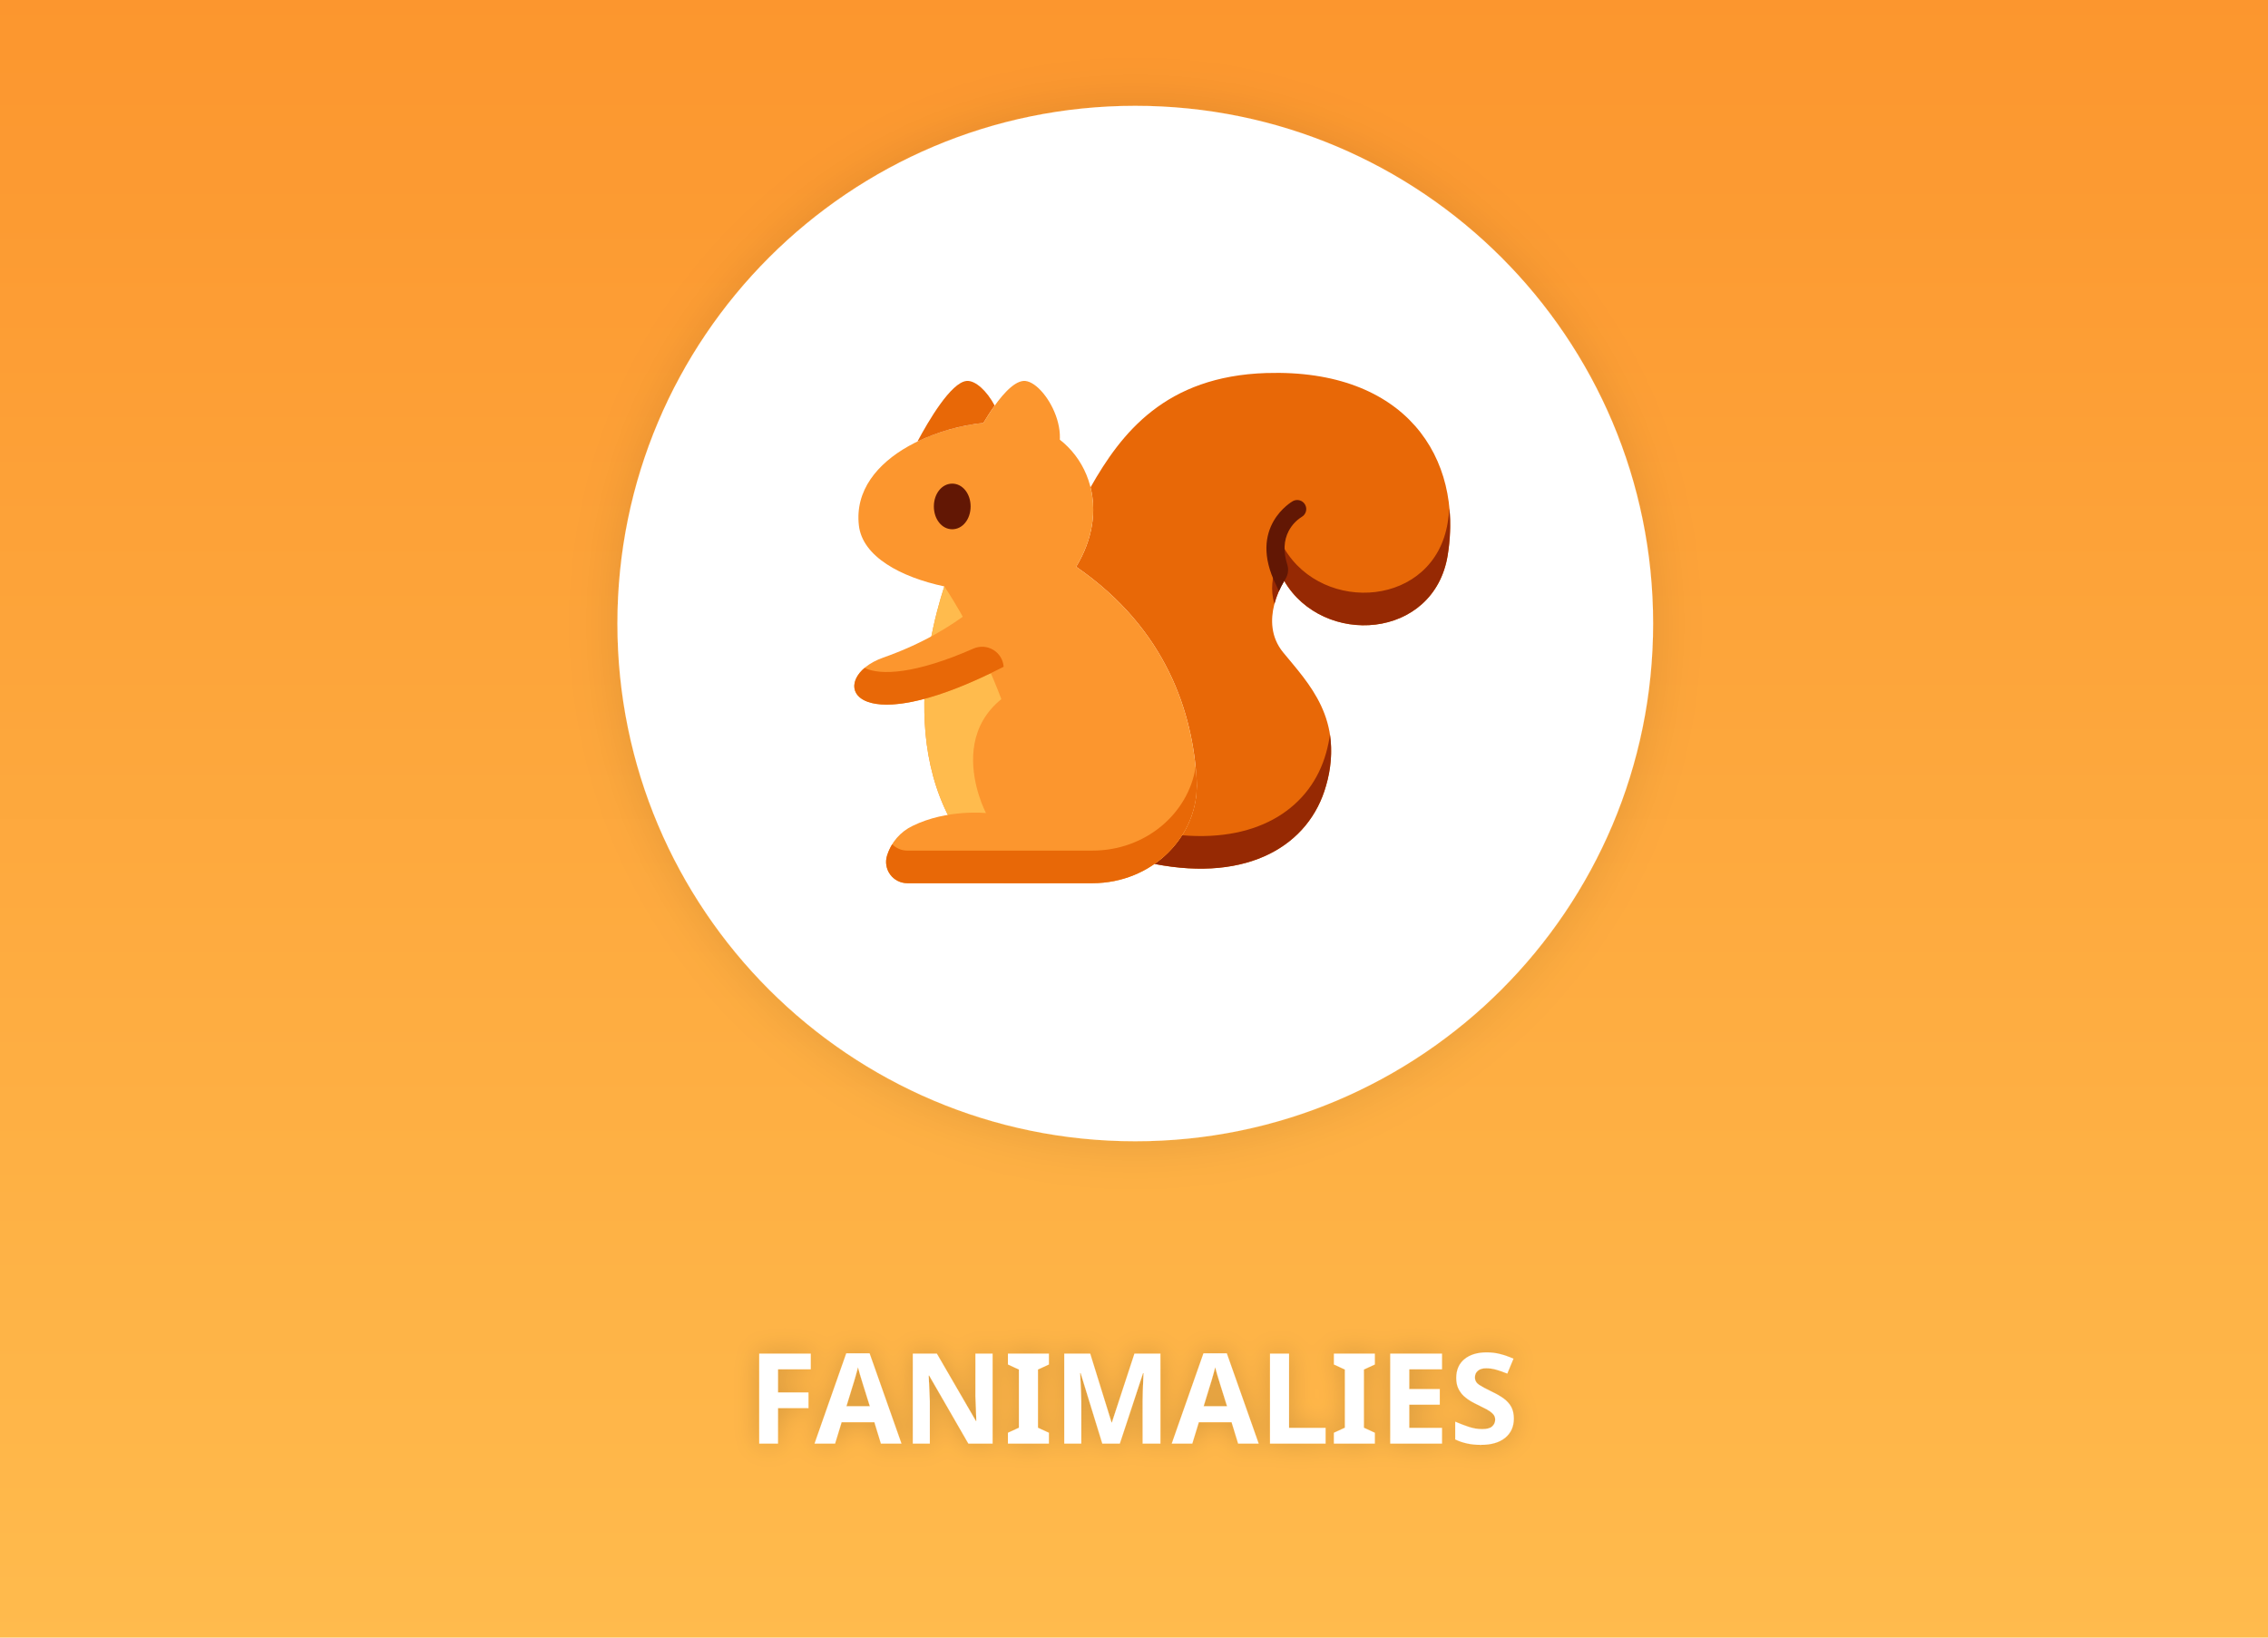
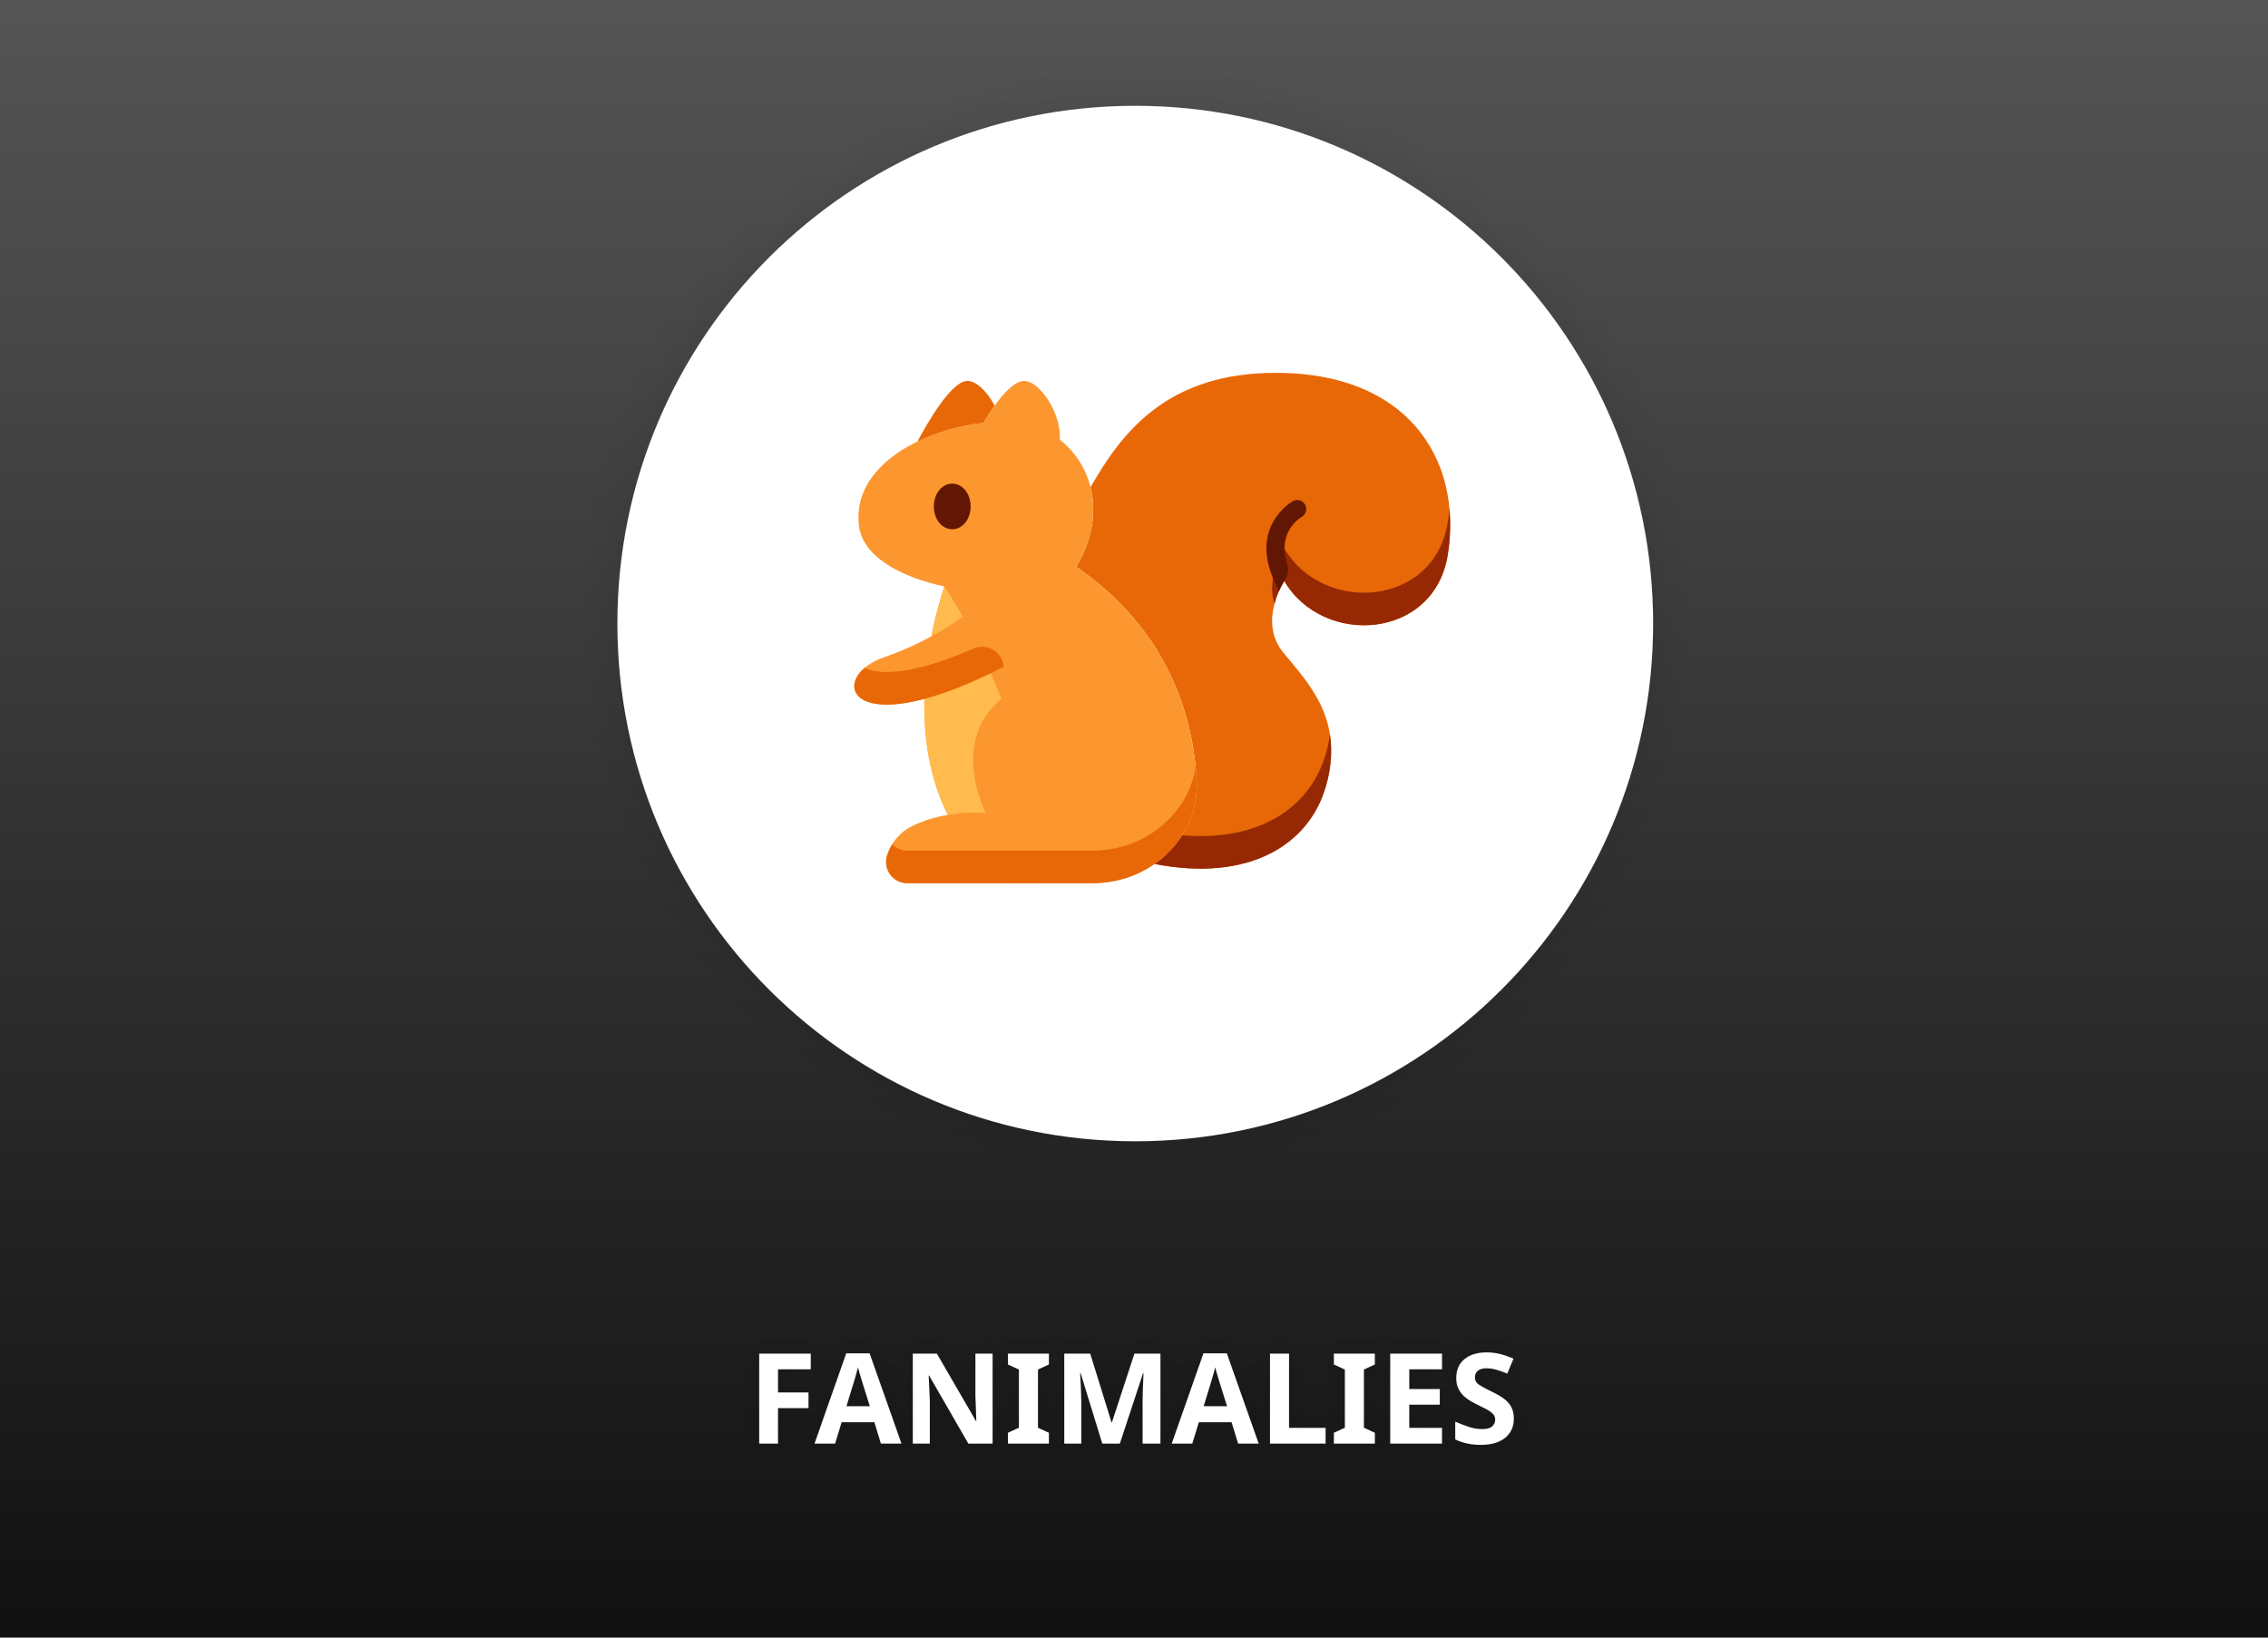
<svg xmlns="http://www.w3.org/2000/svg" width="900" height="650" viewBox="0 0 900 650">
  <defs>
    <linearGradient id="a" x1="0.5" y1="1" x2="0.5" gradientUnits="objectBoundingBox">
-       <stop offset="0" stop-color="#ffbb4d" />
-       <stop offset="1" stop-color="#fc962e" />
+       <stop offset="0" stop-color="#111" />
+       <stop offset="1" stop-color="#555" />
    </linearGradient>
    <filter id="b" x="281" y="505" width="338" height="98" filterUnits="userSpaceOnUse">
      <feOffset input="SourceAlpha" />
      <feGaussianBlur stdDeviation="5" result="c" />
      <feFlood flood-opacity="0.161" />
      <feComposite operator="in" in2="c" />
      <feComposite in="SourceGraphic" />
    </filter>
    <filter id="d" x="215" y="12" width="471" height="471" filterUnits="userSpaceOnUse">
      <feOffset input="SourceAlpha" />
      <feGaussianBlur stdDeviation="10" result="e" />
      <feFlood flood-opacity="0.102" />
      <feComposite operator="in" in2="e" />
      <feComposite in="SourceGraphic" />
    </filter>
    <clipPath id="g">
      <rect width="900" height="650" />
    </clipPath>
  </defs>
  <g id="f" clip-path="url(#g)">
    <rect width="900" height="650" fill="#fff" />
    <rect width="900" height="650" fill="url(#a)" />
    <g transform="matrix(1, 0, 0, 1, 0, 0)" filter="url(#b)">
      <text transform="translate(450 573)" fill="#fff" font-size="50" font-family="NotoSans-Bold, Noto Sans" font-weight="700">
        <tspan x="-153.223" y="0">FANIMALIES</tspan>
      </text>
    </g>
    <g transform="matrix(1, 0, 0, 1, 0, 0)" filter="url(#d)">
      <circle cx="205.5" cy="205.5" r="205.5" transform="translate(245 42)" fill="#fff" />
    </g>
    <g transform="translate(-4464 -2526)">
      <path d="M266.112.064c-40.075,1.268-57.55,23.8-69.768,45.357,2.351,9.47.98,20.555-5.7,31.541,36.053,24.808,46.241,58.292,47.8,84.451.812,13.647-5.92,25.979-16.712,33.507,37.294,7.289,61.5-7.439,68.1-31.169,7.3-26.222-6.894-40.41-17.032-52.774s.406-28.378.406-28.378c15.41,26.273,59.488,23.339,64.879-10.282,6.176-38.5-16.609-74.006-71.975-72.252Zm0,0" transform="translate(4700.409 2673.999)" fill="#e86807" />
      <path d="M428.68,122.126c-5.391,33.619-49.471,36.555-64.879,10.28,0,0-7.334,11.143-3.884,22.015a33.93,33.93,0,0,1,3.884-9.079c15.408,26.273,59.488,23.339,64.879-10.28a73.958,73.958,0,0,0,.687-18.464Q429.124,119.347,428.68,122.126Zm0,0" transform="translate(4609.815 2611.255)" fill="#962903" />
      <path d="M326.05,318.115c-5.934,21.32-26.076,35.369-57.151,32.717a40.121,40.121,0,0,1-10.95,11.386c37.294,7.289,61.5-7.439,68.1-31.167a47.461,47.461,0,0,0,1.528-20.16A56.518,56.518,0,0,1,326.05,318.115Zm0,0" transform="translate(4664.19 2506.701)" fill="#962903" />
      <path d="M137.768,184.008c-1.557-26.159-11.745-59.643-47.8-84.451C106.8,71.879,89.965,43.552,64.654,42.09,39.115,40.614.6,55.47,3.742,83.141c1.407,12.388,16.6,20.526,33.908,24.218-7.271,22.363-21.414,82.913,23.918,117.8H96.407C120.228,225.154,139.1,206.34,137.768,184.008Zm0,0" transform="translate(4801.083 2651.404)" fill="#fc962e" />
      <path d="M92.029,301.315h10.2c6.176-59.466-34.119-117.8-34.119-117.8C60.84,205.882,46.7,266.433,92.029,301.315Zm0,0" transform="translate(4770.623 2575.242)" fill="#ffbb4d" />
      <path d="M91.579,342.259H35.754a8.43,8.43,0,0,1-8.074-10.935A19.26,19.26,0,0,1,37.842,319.5c13.7-6.71,29.1-5.077,29.1-5.077S44.27,271.448,94.352,259.605" transform="translate(4788.319 2534.299)" fill="#fc962e" />
      <path d="M150.142,338.8c-2.968,18.646-20.061,33.143-40.97,33.143H35.754a8.423,8.423,0,0,1-6.026-2.519,20.887,20.887,0,0,0-2.048,4.518,8.43,8.43,0,0,0,8.074,10.935h73.418c23.821,0,42.691-18.814,41.361-41.146Q150.39,341.3,150.142,338.8Zm0,0" transform="translate(4788.319 2491.684)" fill="#e86807" />
      <path d="M56.945,182.539s-13.607,17.511-45.475,28.715c-22.59,7.942-14.383,35.528,47.8,3.634" transform="translate(4803 2575.77)" fill="#fc962e" />
      <path d="M4.1,243.761c-12.02,10.208,1.362,27.157,55.178-.447A8.556,8.556,0,0,0,47.3,236.092C24.222,246.24,10.391,246.843,4.1,243.761Zm0,0" transform="translate(4802.994 2547.344)" fill="#e86807" />
      <path d="M75.664,95.18c-4.088,0-7.293,3.978-7.293,9.057s3.2,9.059,7.293,9.059,7.293-3.98,7.293-9.059S79.754,95.18,75.664,95.18Zm0,0" transform="translate(4766.208 2622.781)" fill="#621704" />
      <path d="M84.935,16.715C81.852,10.9,77.258,6.624,73.794,6.931c-6.237.55-15.263,16.063-19.505,24.028a81.778,81.778,0,0,1,26.175-7.388C81.763,21.4,83.29,19,84.935,16.715Zm0,0" transform="translate(4773.786 2670.278)" fill="#e86807" />
      <path d="M101.895,31.154S113.512,7.671,121.917,6.927,145.4,32.39,129.333,42.279" transform="translate(4748.168 2670.28)" fill="#fc962e" />
      <path d="M362.953,121.5a14.767,14.767,0,0,1,5.128-5.542,3.593,3.593,0,0,0-3.442-6.307c-.182.1-18.193,10.183-6.726,33.248l1.126,2.54a29.979,29.979,0,0,1,2.127-4.07l.484-.774a6.933,6.933,0,0,0,.713-5.768C360.763,129.757,360.954,125.288,362.953,121.5Zm0,0" transform="translate(4612.452 2615.225)" fill="#621704" />
    </g>
  </g>
</svg>
